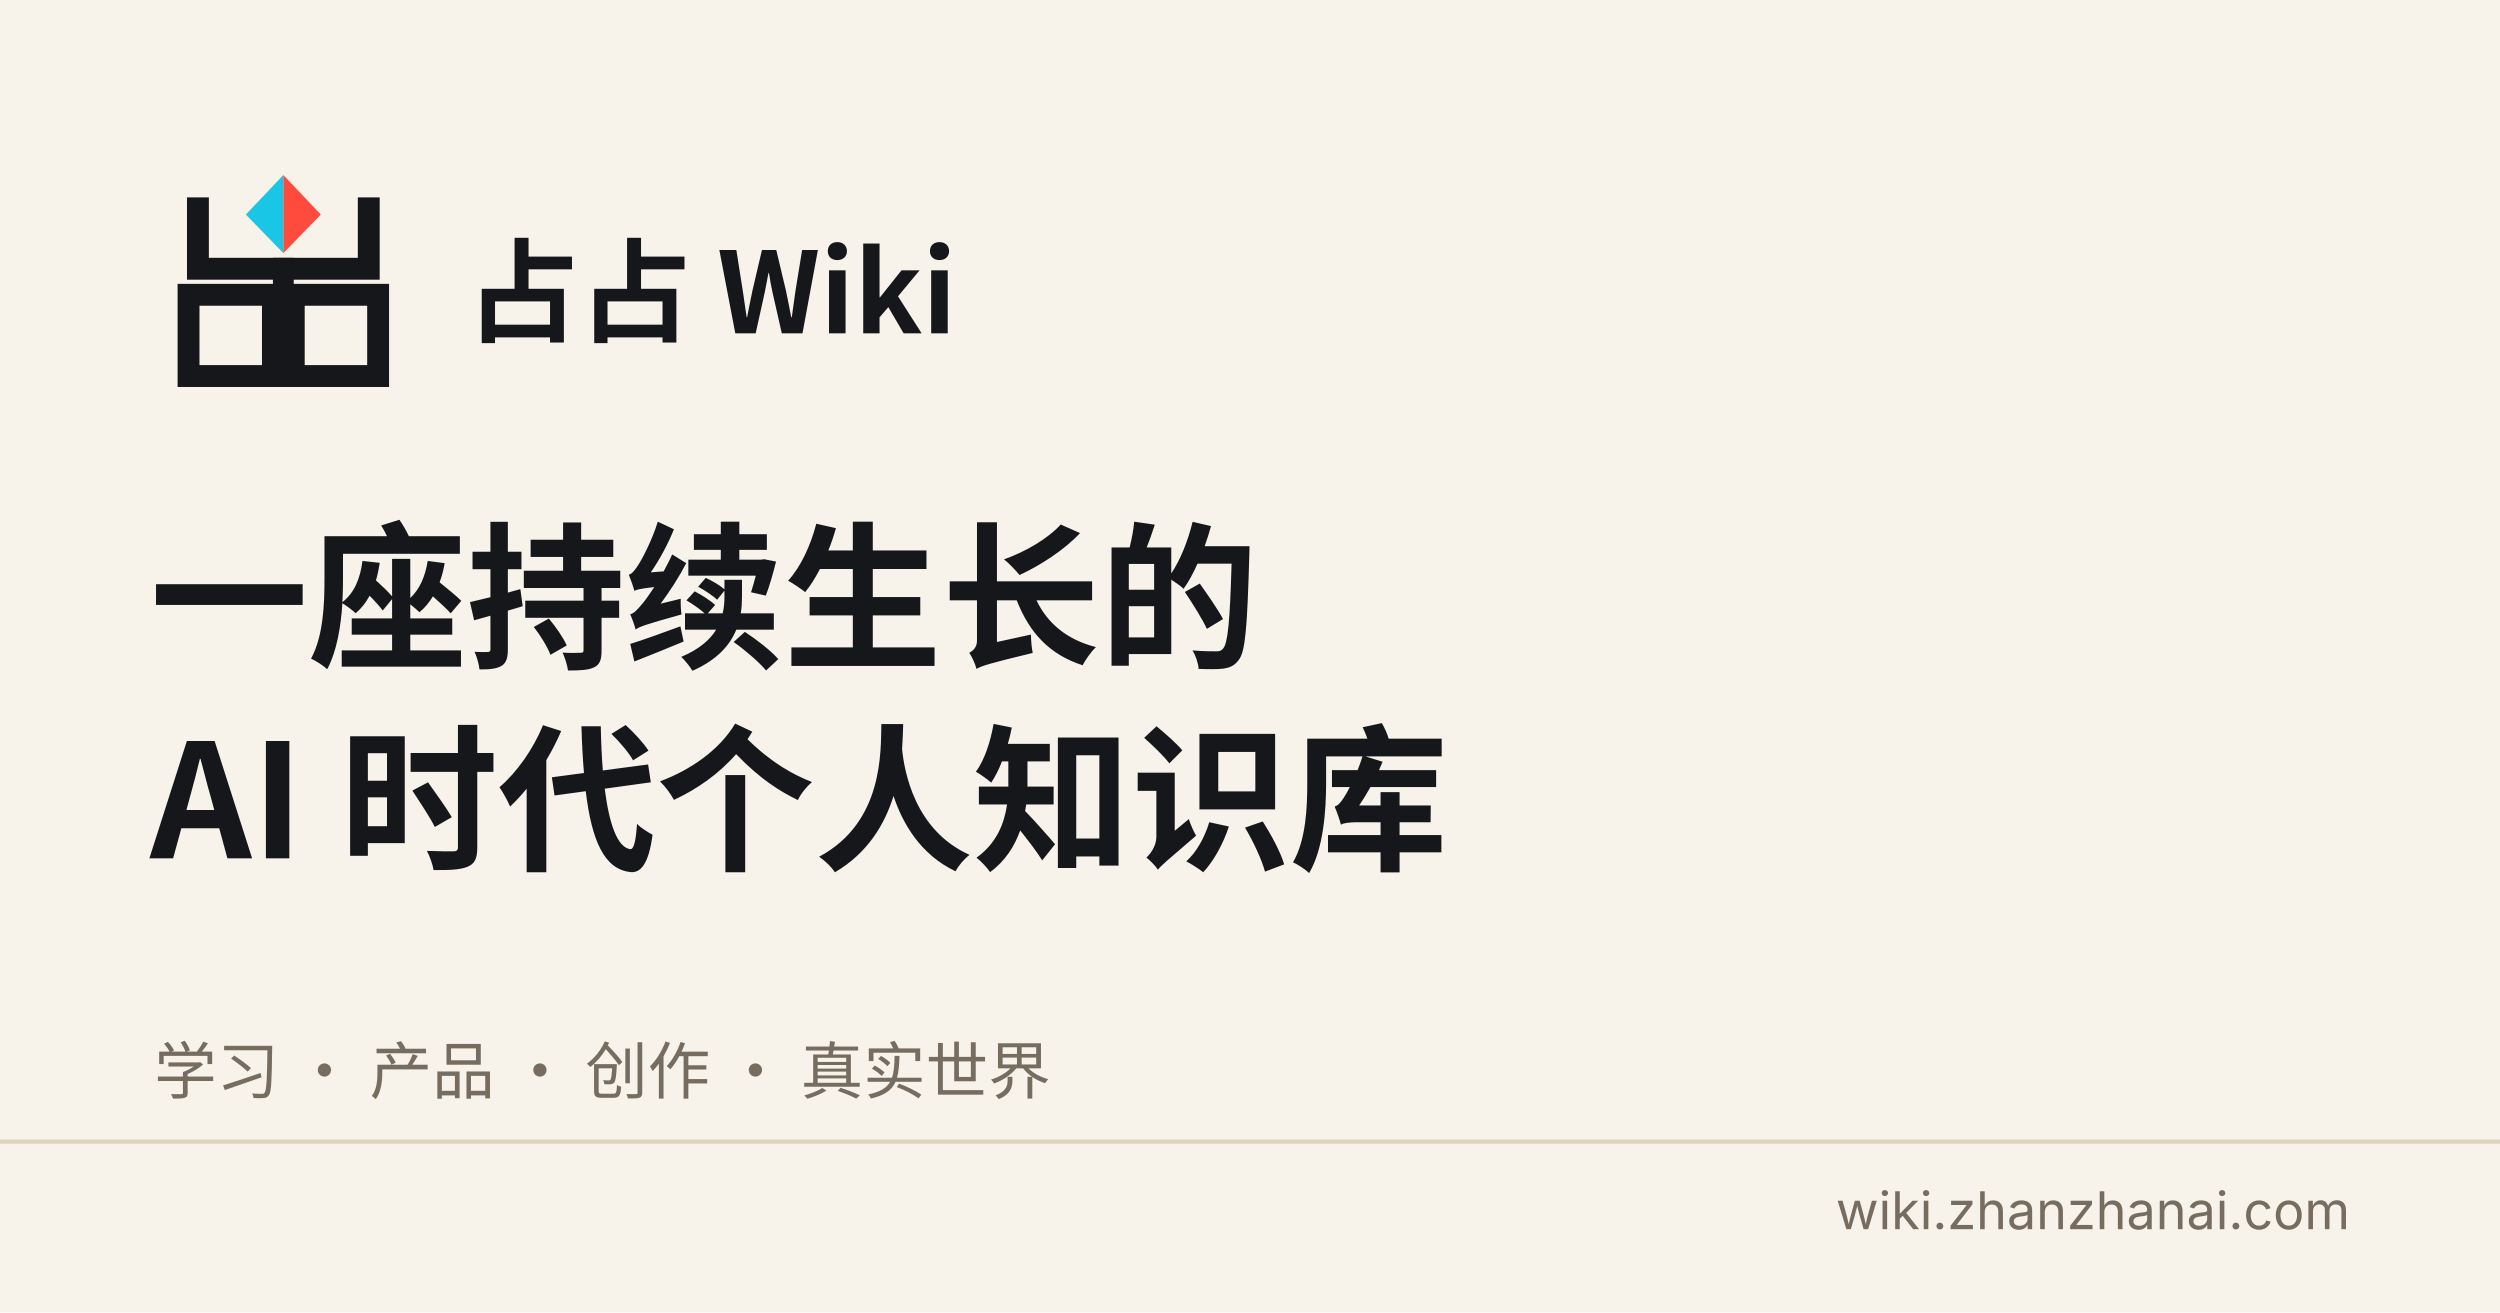
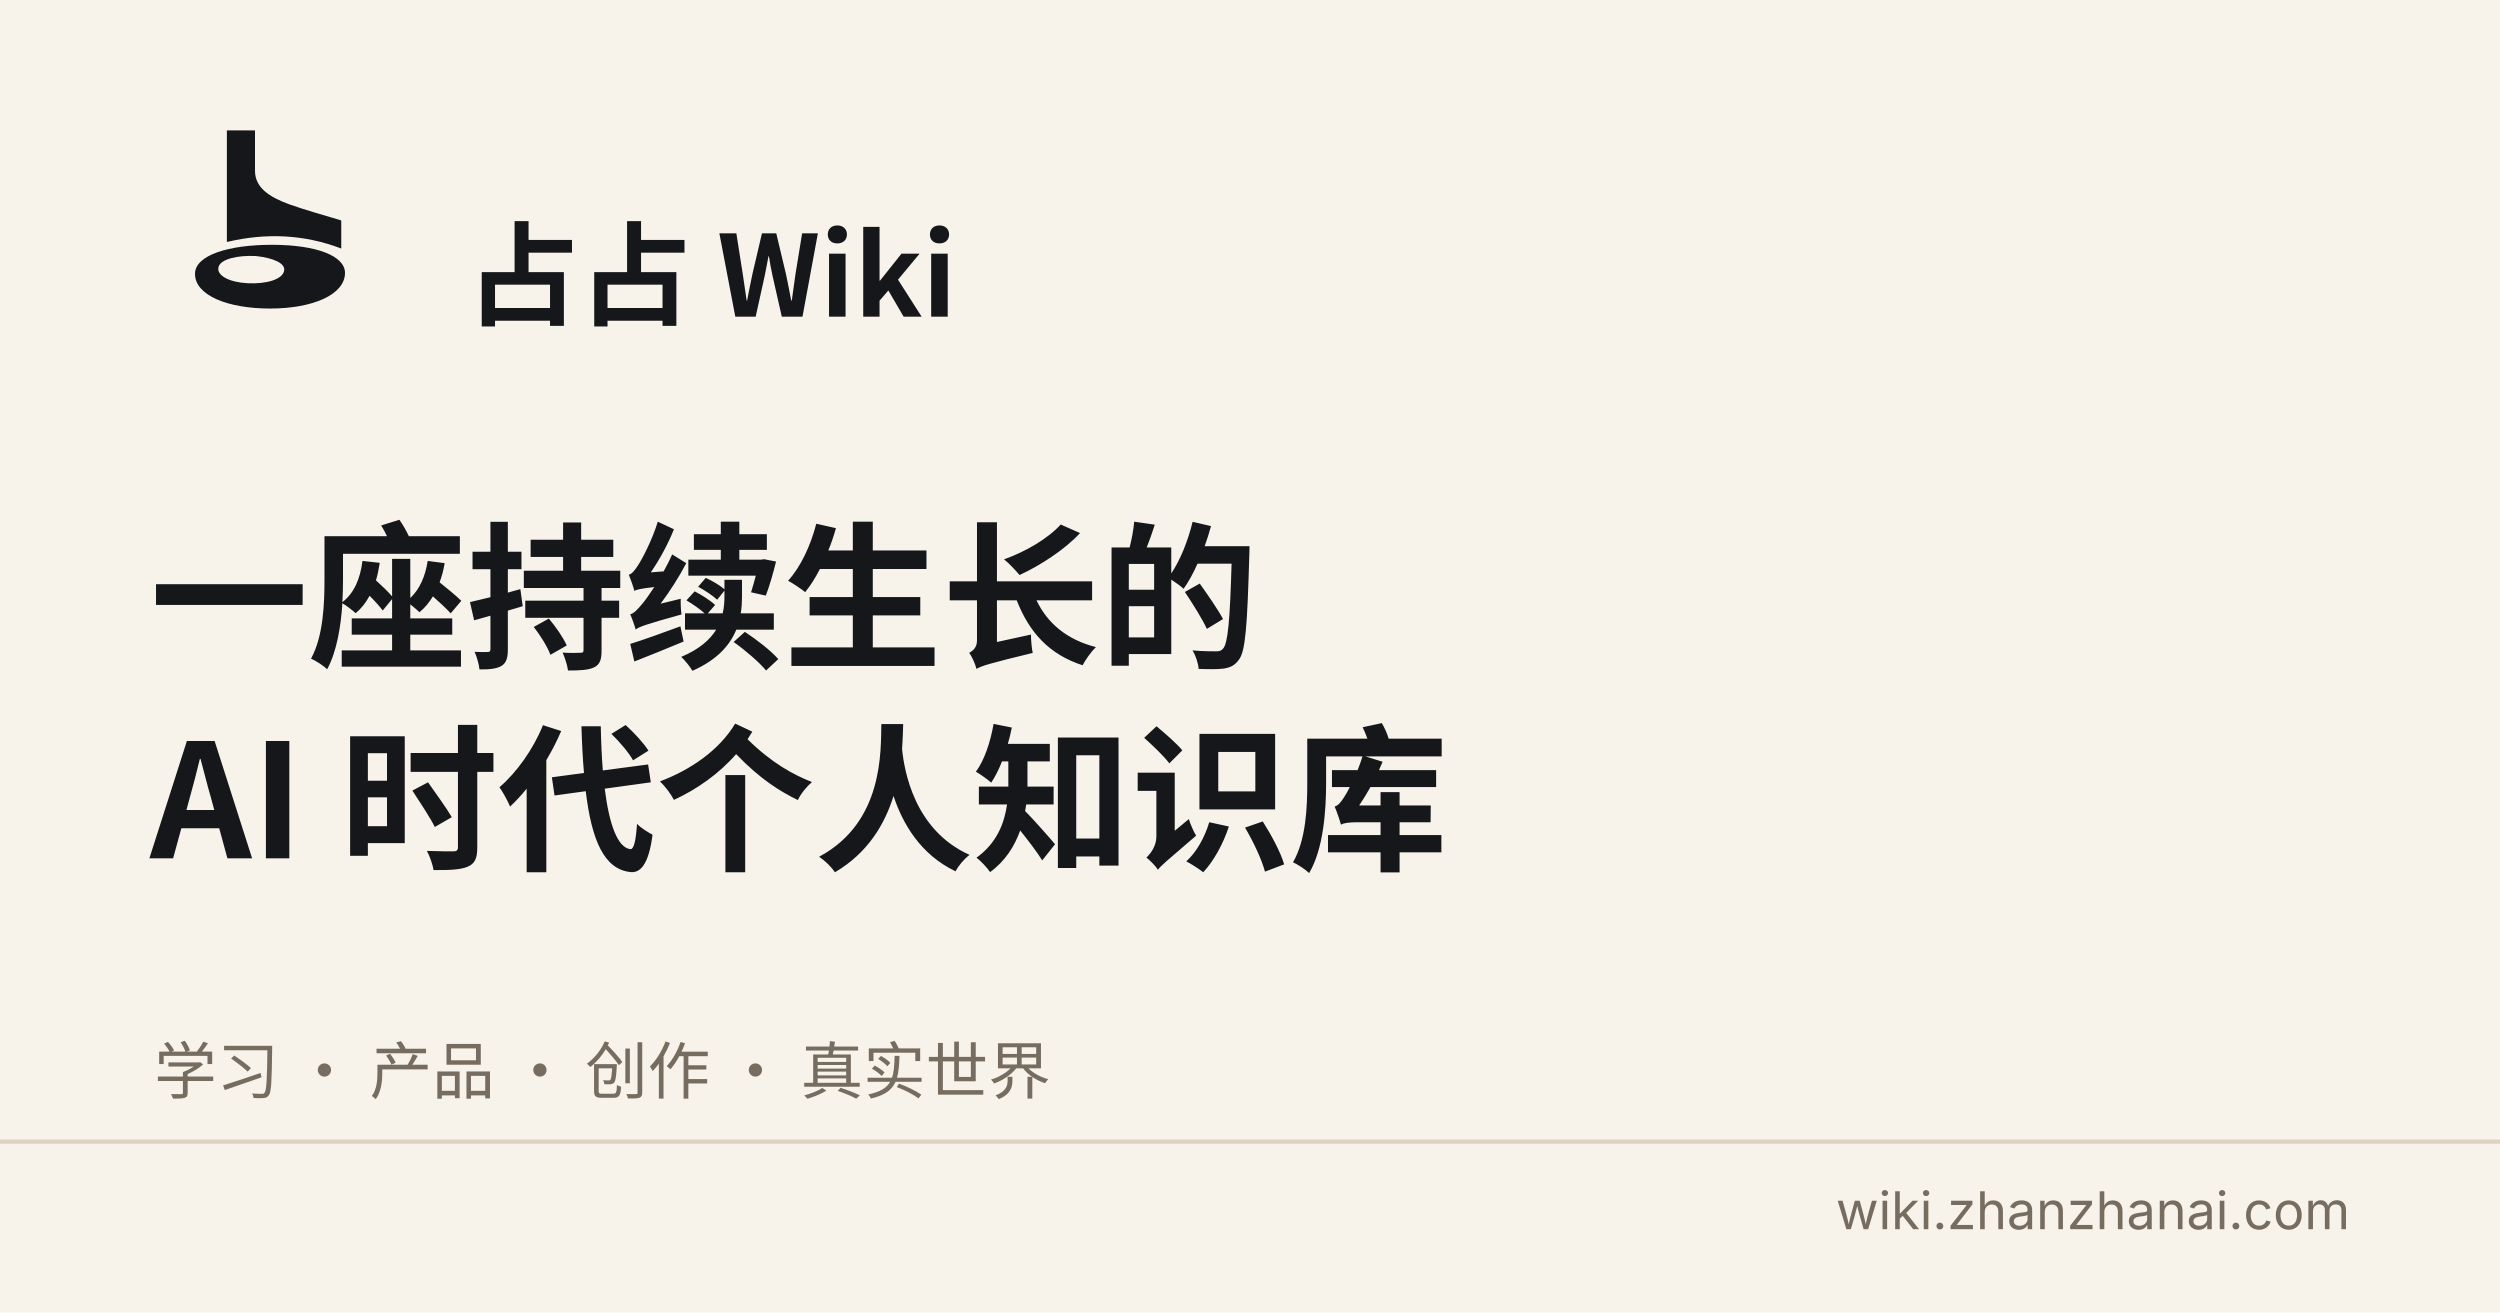
<svg xmlns="http://www.w3.org/2000/svg" viewBox="0 0 1200 630" role="img" aria-labelledby="title desc">
  <rect width="1200" height="630" fill="#F7F3EA" />
  <path d="M0 548h1200" stroke="#DDD3C0" stroke-width="2" />
-   <g transform="translate(72 72) scale(.25)">
-     <g fill="none" stroke="#15171A" stroke-width="42" stroke-linecap="square" stroke-linejoin="miter">
-       <path d="M92 112v116h144M420 112v116H276" />
-       <path d="M74 278h162v156H74zM276 278h162v156H276z" />
-     </g>
-     <path fill="#15171A" d="M236 207h40v92h-40z" />
-     <path fill="#19C6E5" d="M256 48 184 124l72 74z" />
-     <path fill="#FF4B3E" d="m256 48 72 76-72 74z" />
+   <g transform="translate(72 50) scale(.45)" fill="#15171A">
+     <path d="M82 28h30v43c0 18 15 28 37 36 17 6 35 11 55 17v30c-39-15-80-17-122-7V28Z" />
+     <path fill-rule="evenodd" d="M48 181c0-20 36-31 82-31 48 0 78 12 78 30 0 23-34 38-80 38-45 0-80-14-80-37Zm25-7c-2 9 12 16 31 17 20 1 37-4 39-13 2-8-11-14-30-16-19-1-38 3-40 12Z" />
  </g>
-   <text x="224" y="160" fill="#15171A" font-family="PingFang SC, Noto Sans CJK SC, Microsoft YaHei, sans-serif" font-size="54" font-weight="700">占占 Wiki</text>
+   <text x="224" y="152" fill="#15171A" font-family="PingFang SC, Noto Sans CJK SC, Microsoft YaHei, sans-serif" font-size="54" font-weight="700">占占 Wiki</text>
  <text x="72" y="315" fill="#15171A" font-family="PingFang SC, Noto Sans CJK SC, Microsoft YaHei, sans-serif" font-size="76" font-weight="700">一座持续生长的</text>
  <text x="72" y="412" fill="#15171A" font-family="PingFang SC, Noto Sans CJK SC, Microsoft YaHei, sans-serif" font-size="76" font-weight="700">AI 时代个人知识库</text>
  <text x="74" y="525" fill="#766D60" font-family="PingFang SC, Noto Sans CJK SC, Microsoft YaHei, sans-serif" font-size="30">学习 · 产品 · 创作 · 真实世界</text>
  <text x="1128" y="590" text-anchor="end" fill="#766D60" font-family="Inter, Arial, sans-serif" font-size="25">wiki.zhanzhanai.com</text>
</svg>
